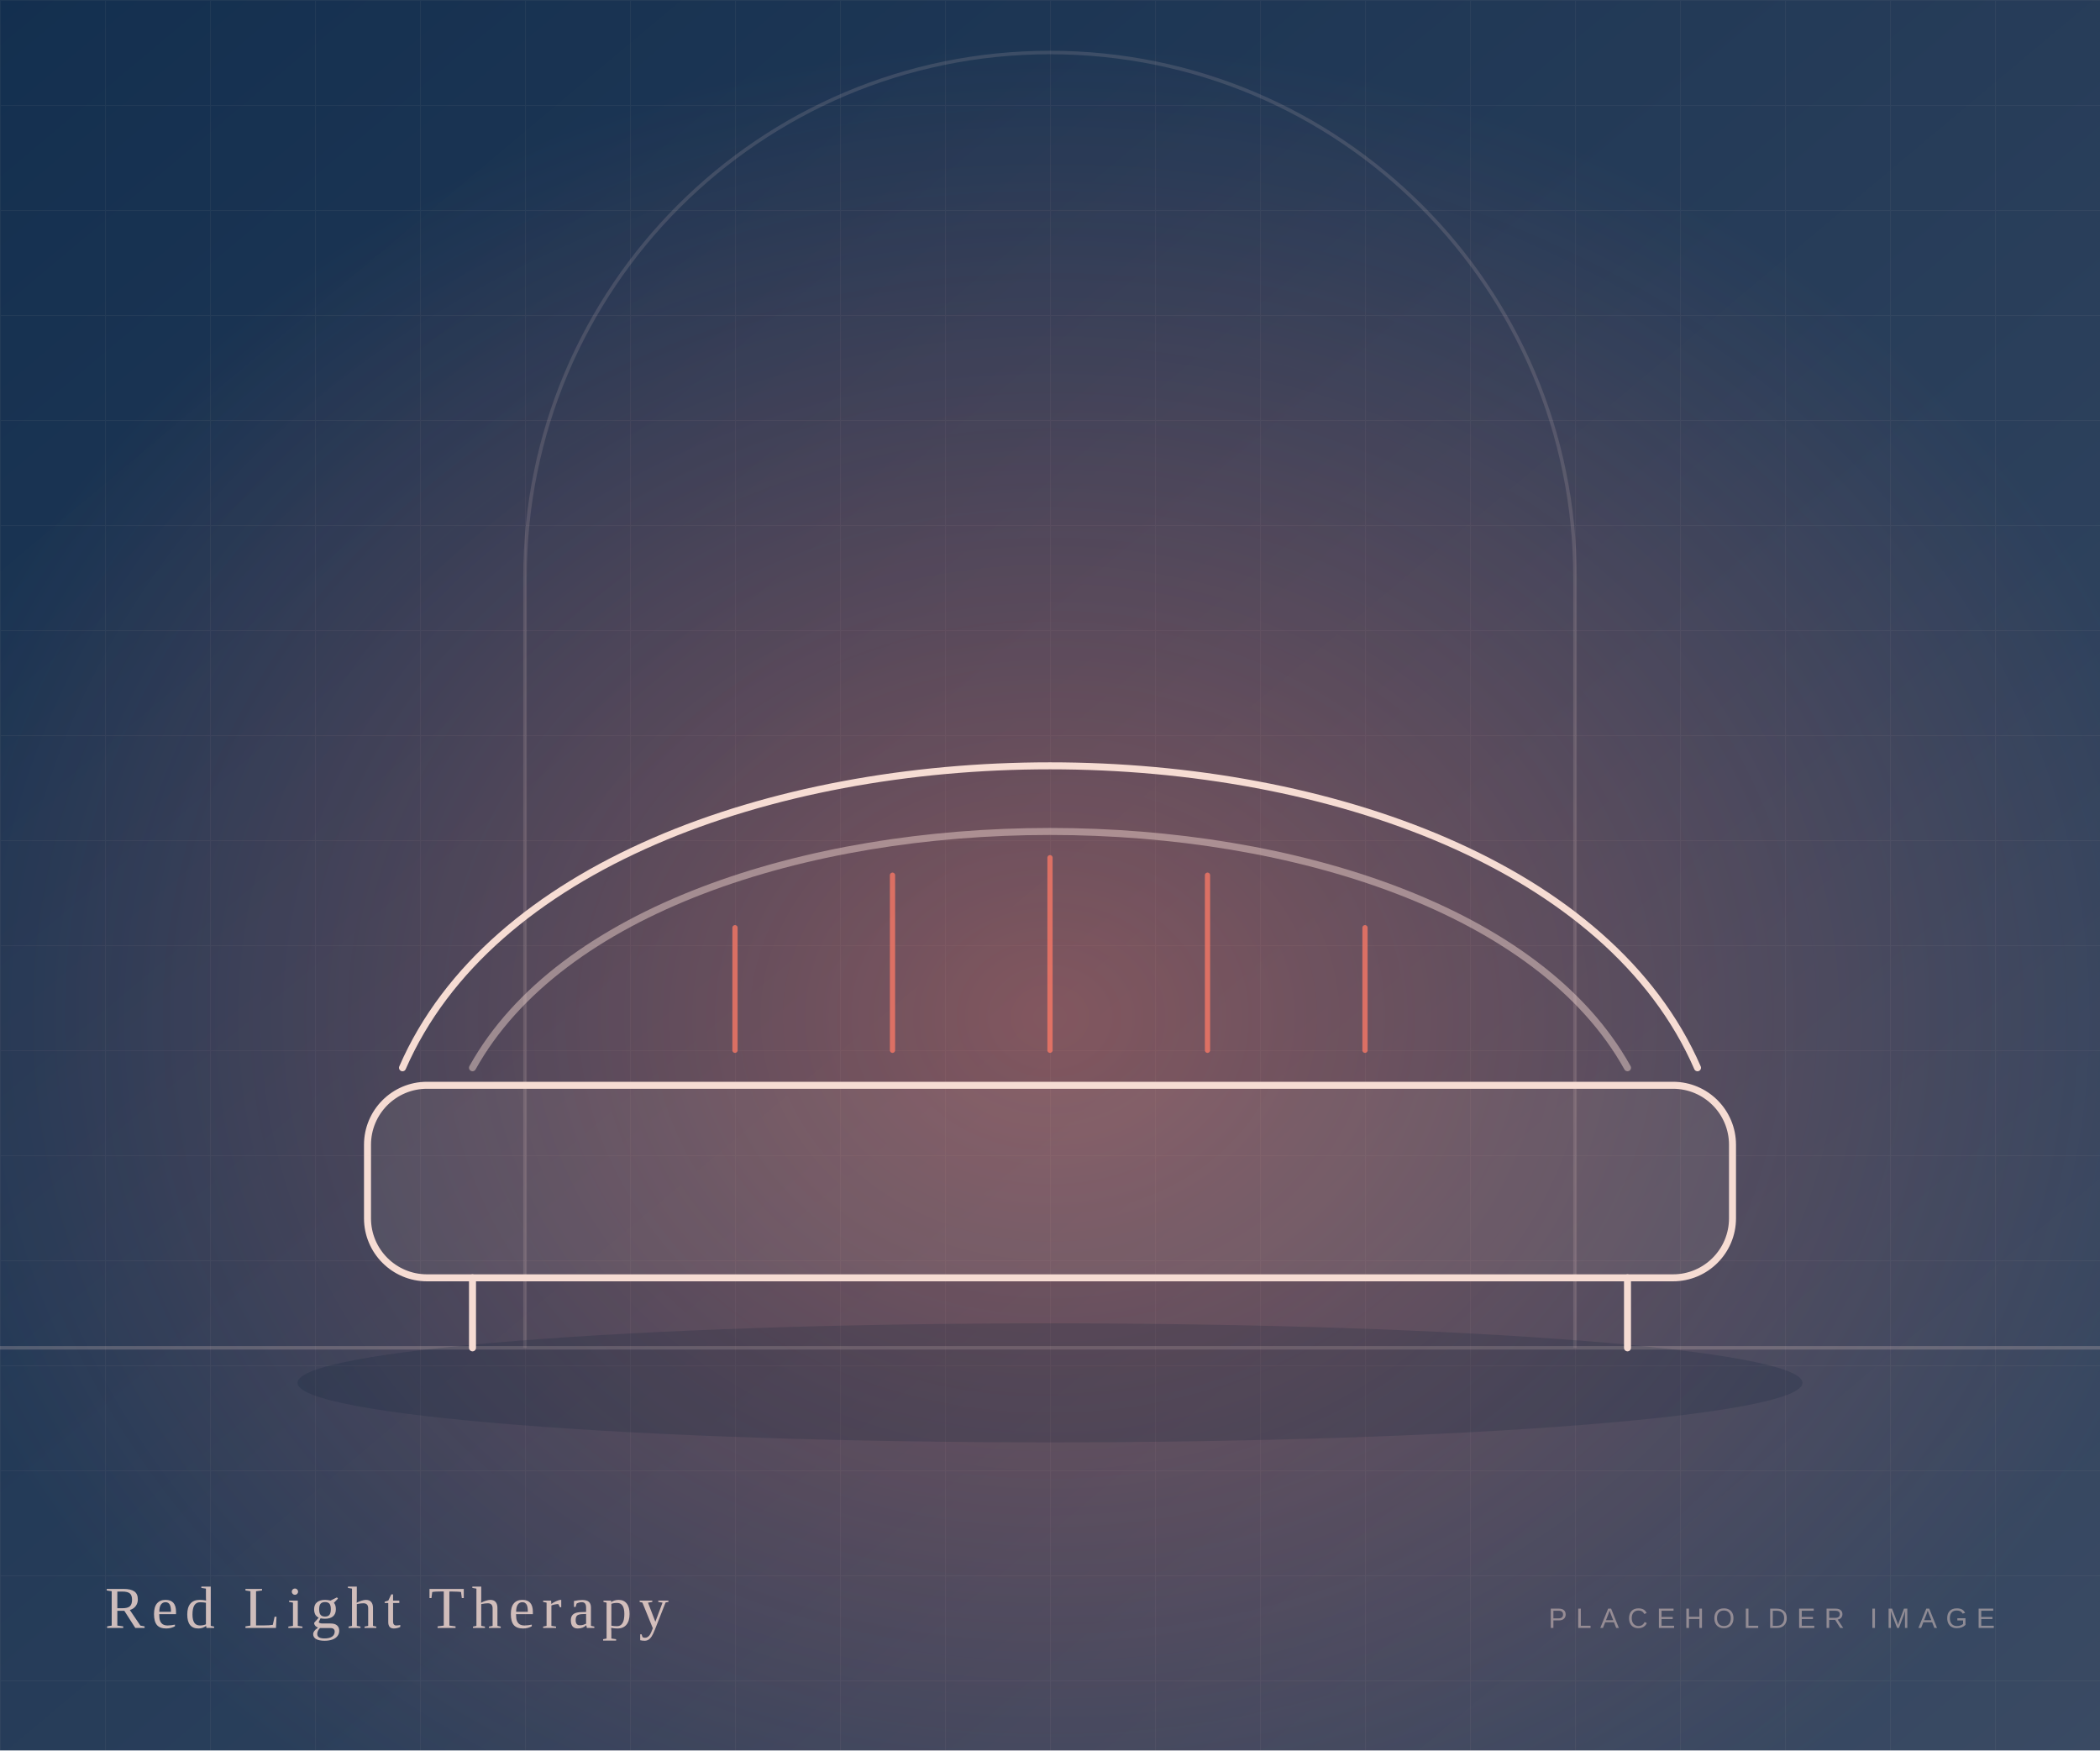
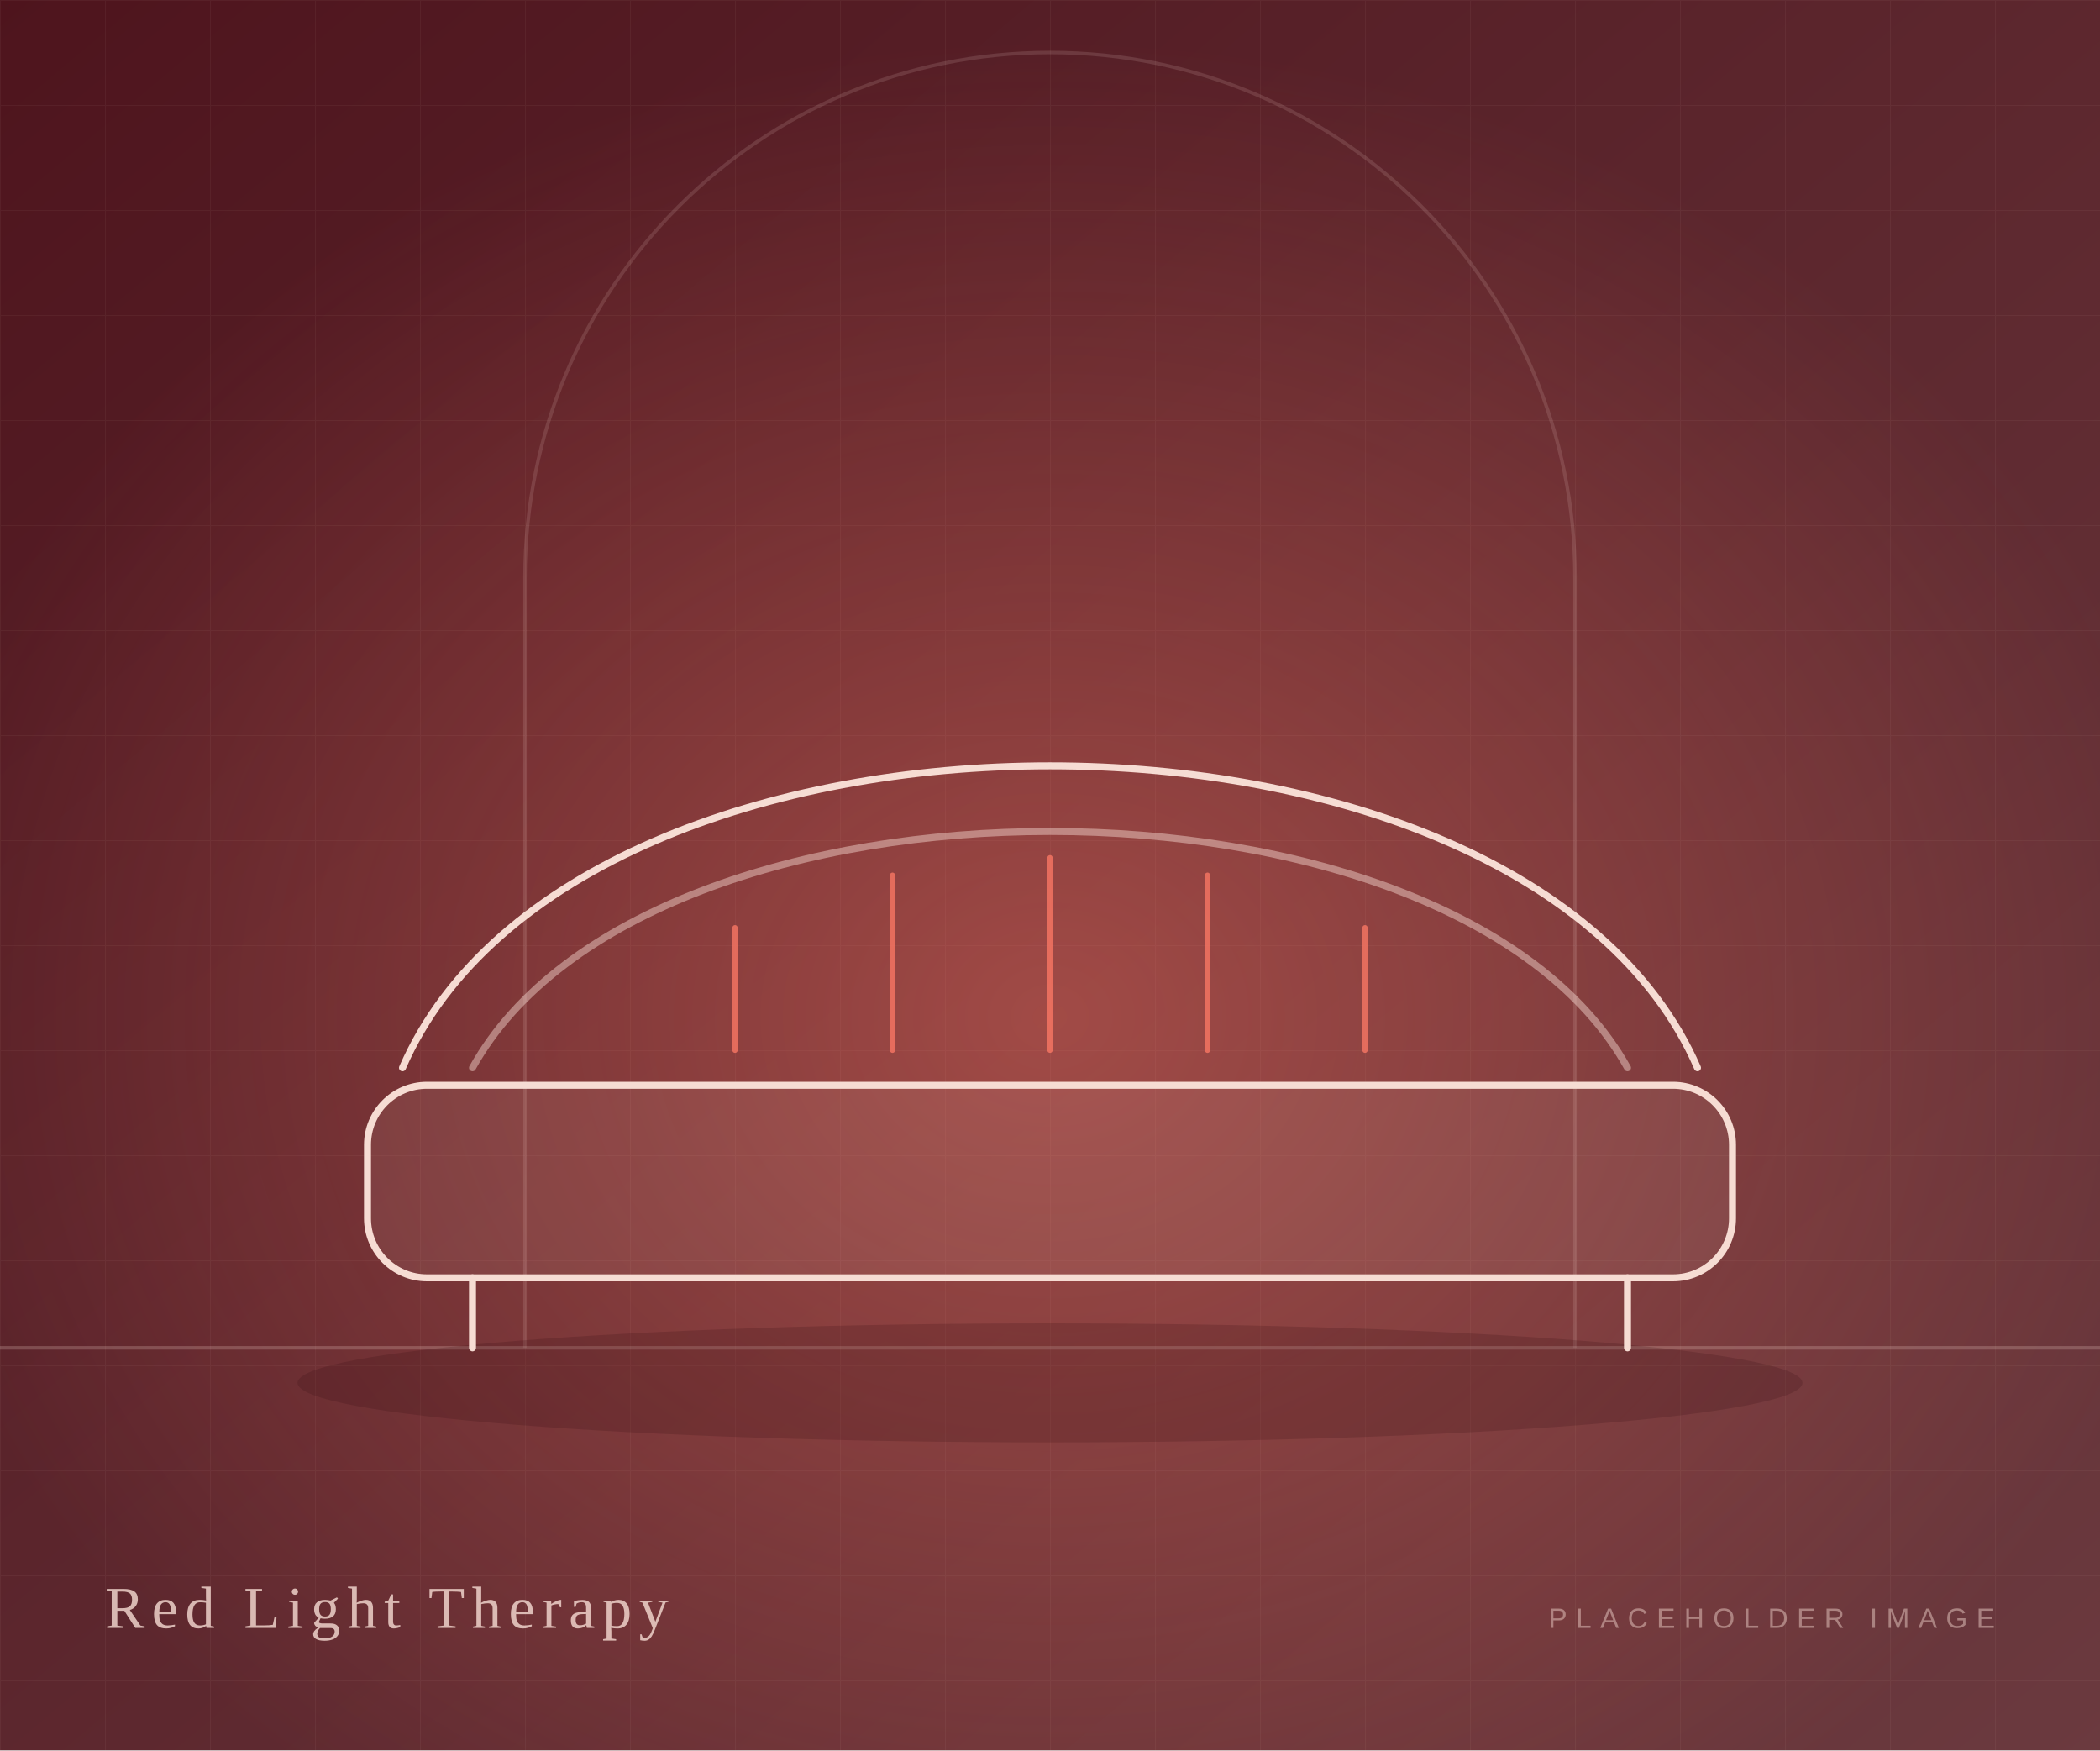
<svg xmlns="http://www.w3.org/2000/svg" viewBox="0 0 1200 1000" preserveAspectRatio="xMidYMid slice" role="img" aria-label="Red Light Therapy placeholder">
  <defs>
    <linearGradient id="bg" x1="0" y1="0" x2="1" y2="1">
-       <stop offset="0" stop-color="#132F4F" />
-       <stop offset="1" stop-color="#3A4A63" />
+       <stop offset="0" stop-color="#4E141D" />
+       <stop offset="1" stop-color="#6B3A3F" />
    </linearGradient>
    <radialGradient id="glow" cx="0.5" cy="0.58" r="0.55">
      <stop offset="0" stop-color="#ff7a66" stop-opacity="0.42" />
      <stop offset="1" stop-color="#ff7a66" stop-opacity="0" />
    </radialGradient>
    <pattern id="grid" width="60" height="60" patternUnits="userSpaceOnUse">
      <path d="M60 0H0V60" fill="none" stroke="#f6dcd3" stroke-opacity="0.05" />
    </pattern>
  </defs>
  <rect width="1200" height="1000" fill="url(#bg)" />
  <rect width="1200" height="1000" fill="url(#grid)" />
  <rect width="1200" height="1000" fill="url(#glow)" />
  <path d="M300 770V330a300 300 0 0 1 600 0v440" fill="none" stroke="#f6dcd3" stroke-opacity="0.14" stroke-width="2" />
  <path d="M0 770H1200" stroke="#f6dcd3" stroke-opacity="0.22" stroke-width="2" />
-   <ellipse cx="600" cy="790" rx="430" ry="34" fill="#0A1C33" fill-opacity="0.18" />
+   <ellipse cx="600" cy="790" rx="430" ry="34" fill="#2E0A10" fill-opacity="0.18" />
  <g fill="none" stroke="#f6dcd3" stroke-width="4" stroke-linecap="round" stroke-linejoin="round">
    <rect x="210" y="620" width="780" height="110" rx="34" fill="#f6dcd3" fill-opacity="0.08" />
    <path d="M230 610C330 380 870 380 970 610" />
    <path d="M270 610C370 430 830 430 930 610" stroke-opacity="0.45" />
    <g stroke="#ff7a66" stroke-opacity="0.75" stroke-width="3">
      <path d="M420 530V600M510 500V600M600 490V600M690 500V600M780 530V600" />
    </g>
    <path d="M270 730V770M930 730V770" />
  </g>
  <text x="60" y="930" font-family="Georgia, 'Times New Roman', serif" font-size="34" fill="#f6dcd3" fill-opacity="0.8" letter-spacing="4">Red Light Therapy</text>
  <text x="1140" y="930" text-anchor="end" font-family="Arial, Helvetica, sans-serif" font-size="16" fill="#f6dcd3" fill-opacity="0.45" letter-spacing="5">PLACEHOLDER IMAGE</text>
</svg>
